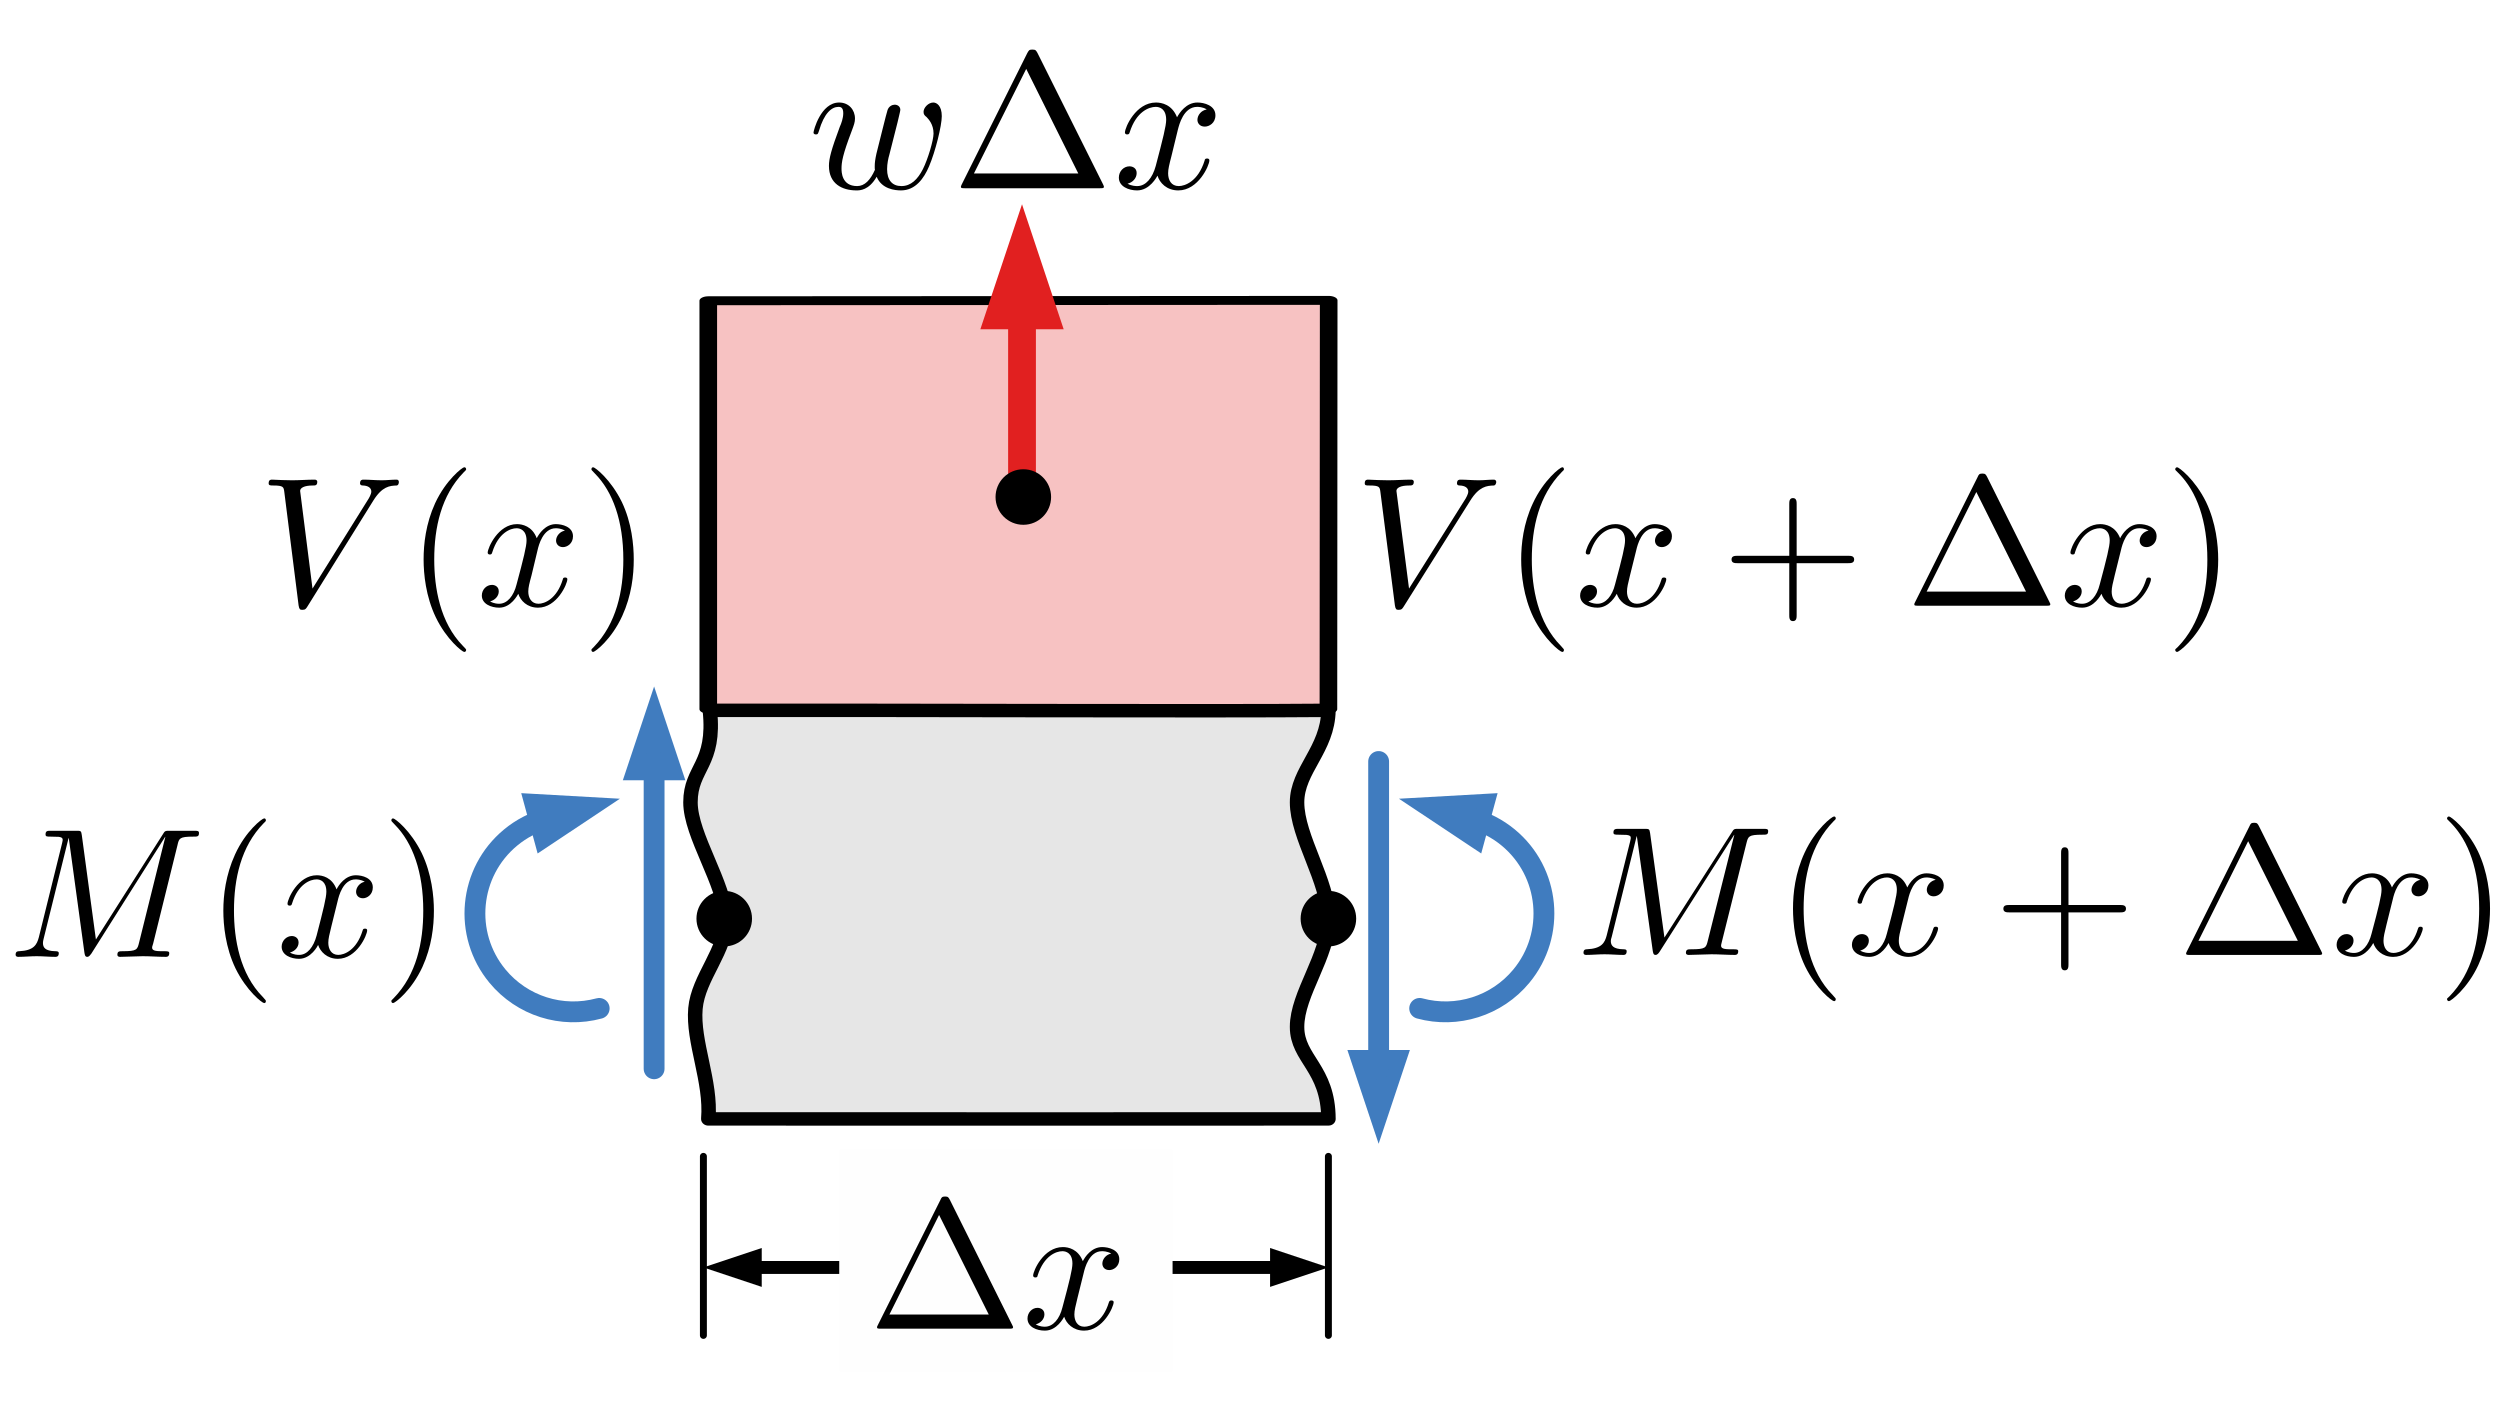
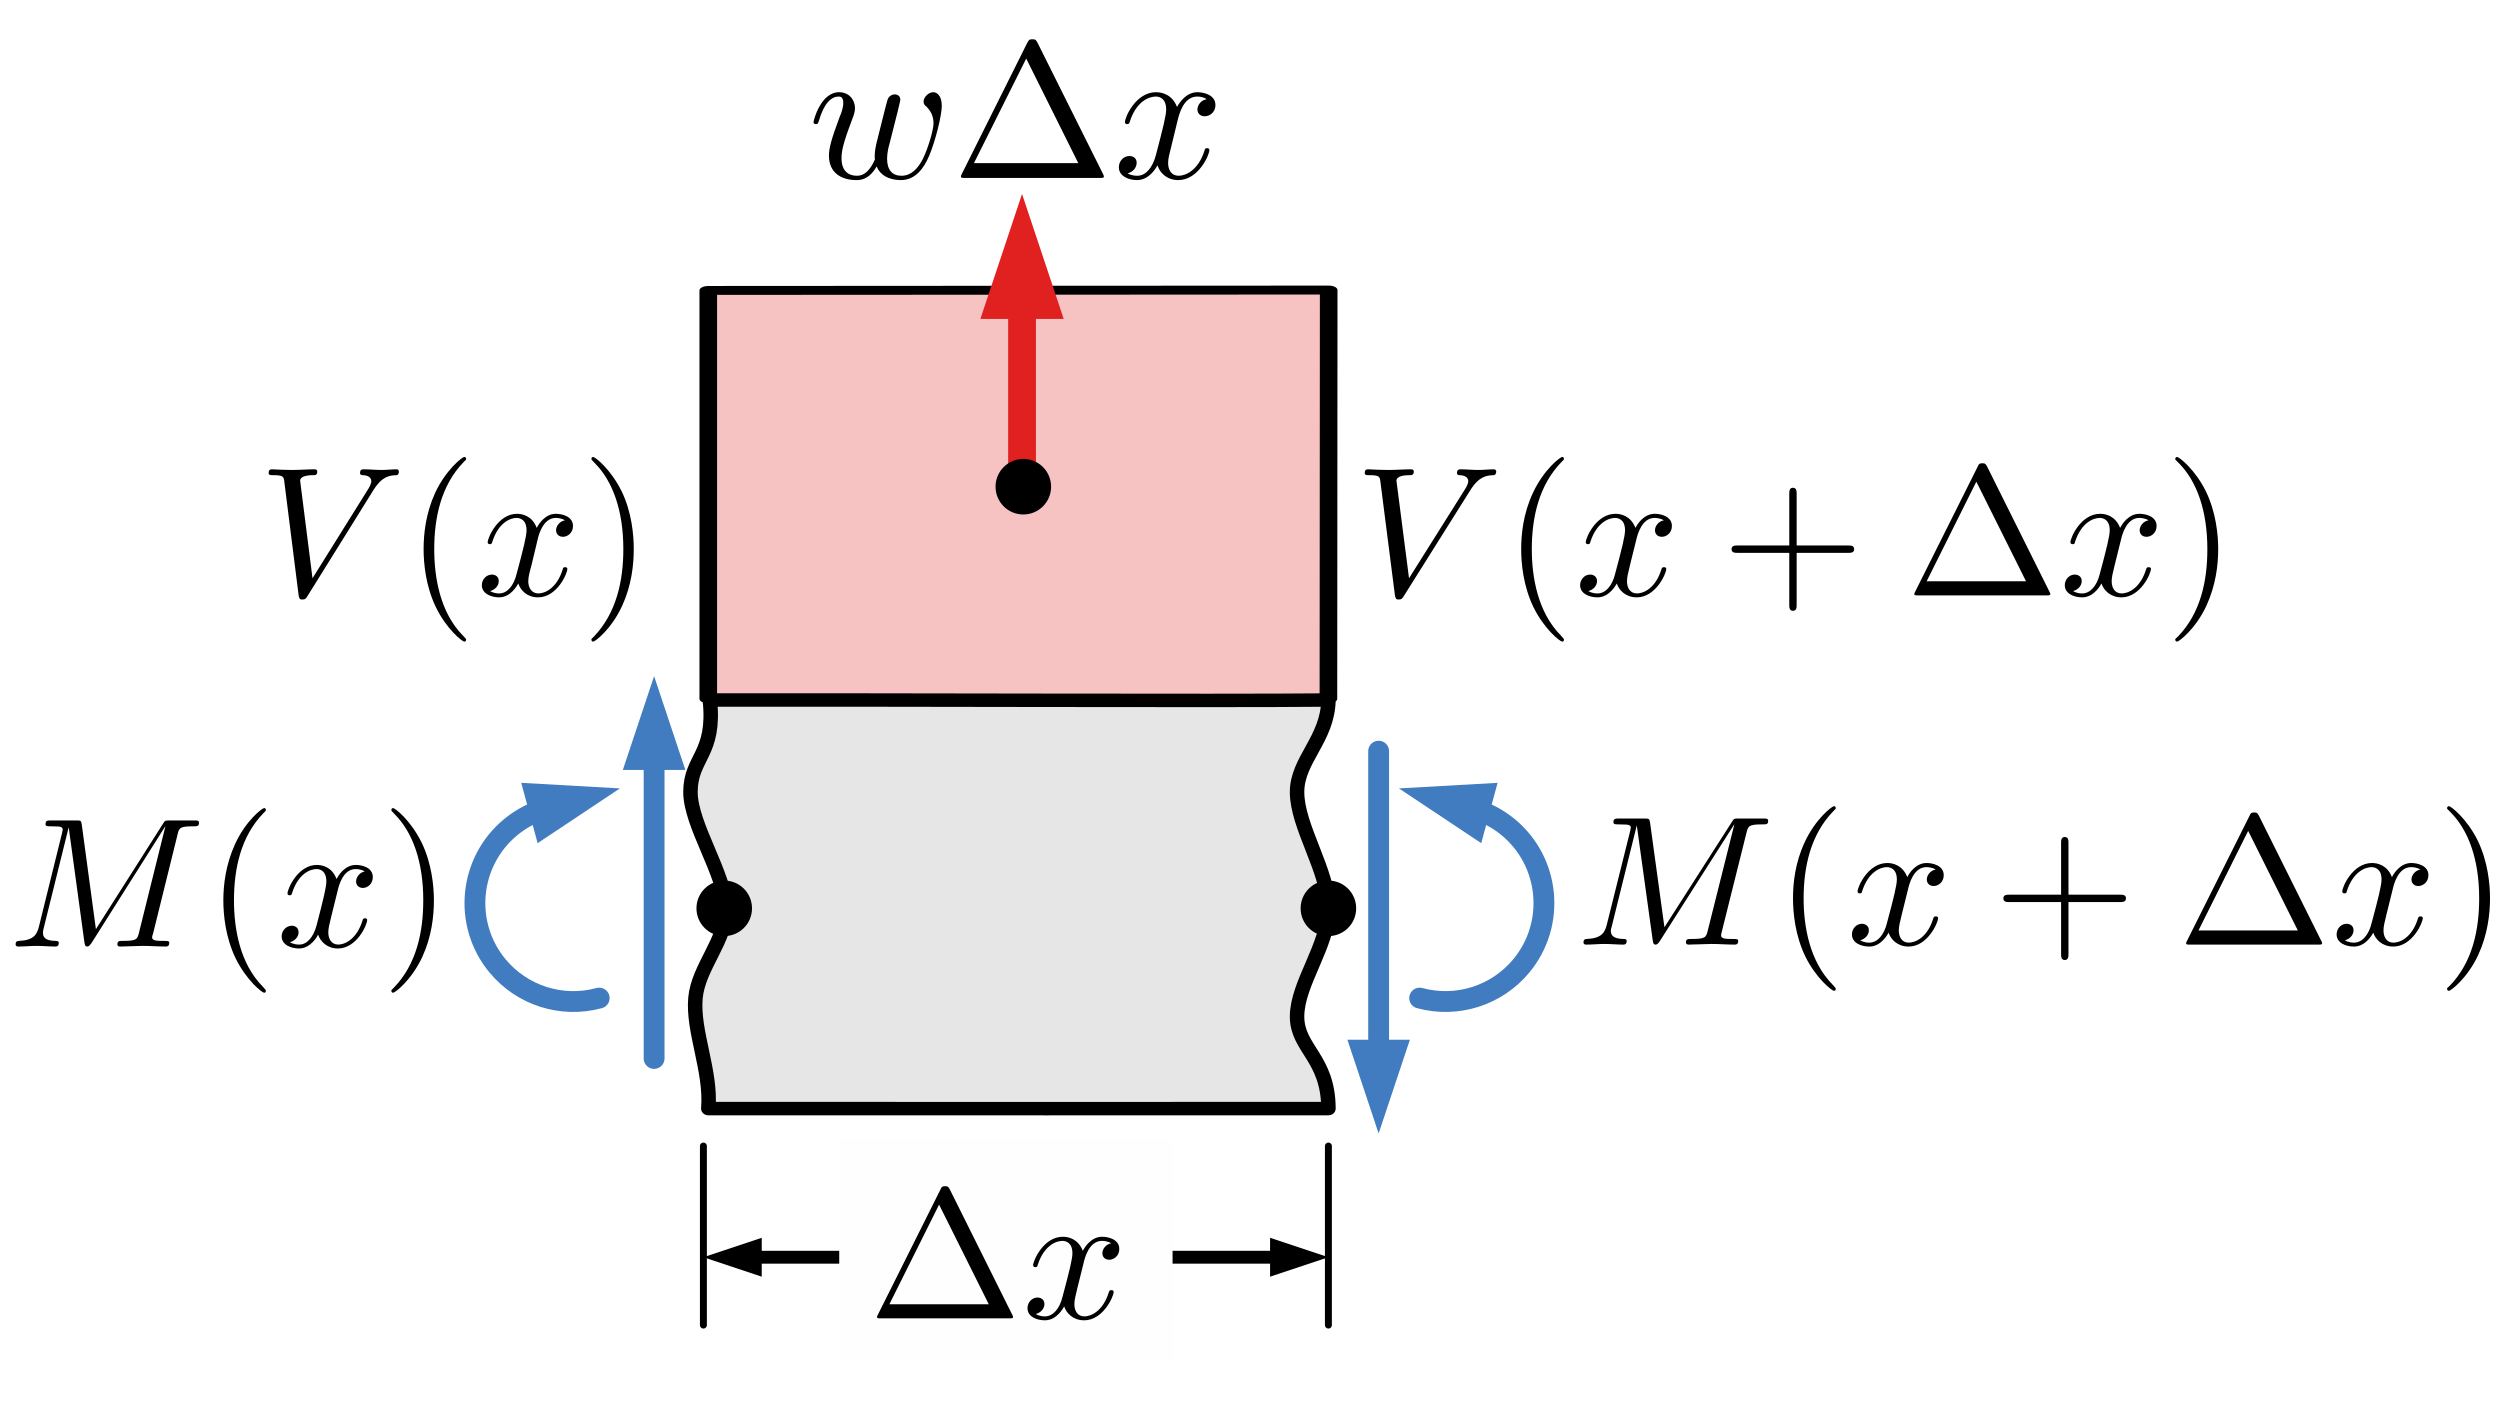
<svg xmlns="http://www.w3.org/2000/svg" width="100%" height="100%" viewBox="0 0 180 101" version="1.1" xml:space="preserve" style="fill-rule:evenodd;clip-rule:evenodd;stroke-linecap:round;stroke-linejoin:round;stroke-miterlimit:1.5;">
-   <g transform="matrix(1,0,0,1,0,-692)">
-     <g id="arbitrary-load-ex2" transform="matrix(1,0,0,0.833333,-660,688.667)">
+   <g transform="matrix(1,0,0,1,0,-130)">
+     <g id="arbitrary-load-ex2" transform="matrix(1,0,0,0.833333,-660,125.924)">
      <rect x="660" y="5" width="180" height="120" style="fill:none;" />
      <g transform="matrix(1.70096,0,0,1,-543.581,-6.23748)">
        <g transform="matrix(1.02157,0,0,1.05549,628.173,-560.232)">
          <path d="M107.087,598.527L107.087,565.097L132.794,565.066L132.783,598.527L107.087,598.527Z" style="fill:rgb(247,194,194);stroke:black;stroke-width:0.73px;" />
        </g>
        <g transform="matrix(0.839567,0,0,1.5901,457.541,-1643.79)">
          <path d="M333.541,1101C333.701,1098.96 332.746,1096.81 332.893,1095C333.032,1093.3 334.466,1091.83 334.427,1090.12C334.386,1088.25 332.642,1085.6 332.642,1083.8C332.642,1081.9 333.914,1081.77 333.619,1078.8C342.083,1078.78 359.271,1078.86 364.807,1078.8C364.775,1080.93 363.225,1082.05 363.225,1083.8C363.225,1085.69 364.807,1088.09 364.807,1090.12C364.807,1092.15 363.225,1094.19 363.225,1096C363.225,1097.75 364.8,1098.24 364.807,1101C355.211,1101.01 346.945,1101 333.541,1101Z" style="fill:rgb(230,230,230);stroke:black;stroke-width:0.73px;" />
        </g>
      </g>
      <g transform="matrix(2,0,0,2.4,673.645,-310.229)">
        <circle cx="41" cy="164" r="1" />
      </g>
      <g transform="matrix(2,0,0,2.4,630.145,-310.229)">
        <circle cx="41" cy="164" r="1" />
      </g>
      <g transform="matrix(-1.99996,-0.012099,0.0175393,-2.45264,950.46,459.548)">
-         <g transform="matrix(-0.499989,0.00246647,-0.00429063,-0.489248,146.856,185.013)">
-           <path d="M76.586,23.706L73.586,14.706L70.586,23.706L76.586,23.706Z" style="fill:rgb(225,32,32);" />
-           <path d="M73.586,21.906L73.586,36.179" style="fill:none;stroke:rgb(225,32,32);stroke-width:2px;stroke-linecap:butt;" />
+         <g transform="matrix(-0.499989,0.00246647,-0.00429063,-0.489248,146.852,184.65)">
+           <path d="M76.586,22.963L73.586,13.963L70.586,22.963L76.586,22.963Z" style="fill:rgb(225,32,32);" />
+           <path d="M73.586,21.163L73.586,35.436" style="fill:none;stroke:rgb(225,32,32);stroke-width:2px;stroke-linecap:butt;" />
        </g>
      </g>
      <g transform="matrix(1,0,0,1,-20.6644,1.3131)">
        <g id="glyph-0-1" transform="matrix(1,0,0,1.2,738.832,18.9507)">
          <g>
            <path d="M6.453,-4.734C6.516,-5.031 6.656,-5.547 6.656,-5.641C6.656,-5.891 6.453,-6.016 6.25,-6.016C6.078,-6.016 5.828,-5.906 5.734,-5.625C5.688,-5.531 5.031,-2.859 4.938,-2.5C4.844,-2.078 4.813,-1.828 4.813,-1.578C4.813,-1.422 4.813,-1.391 4.828,-1.328C4.5,-0.594 4.094,-0.156 3.547,-0.156C2.422,-0.156 2.422,-1.188 2.422,-1.422C2.422,-1.875 2.5,-2.406 3.156,-4.125C3.313,-4.547 3.391,-4.75 3.391,-5.016C3.391,-5.656 2.938,-6.172 2.25,-6.172C0.922,-6.172 0.406,-4.141 0.406,-4.016C0.406,-3.875 0.547,-3.875 0.578,-3.875C0.719,-3.875 0.719,-3.906 0.797,-4.125C1.172,-5.422 1.719,-5.859 2.203,-5.859C2.328,-5.859 2.547,-5.844 2.547,-5.406C2.547,-5.047 2.406,-4.656 2.297,-4.422C1.688,-2.781 1.516,-2.141 1.516,-1.609C1.516,-0.328 2.453,0.156 3.5,0.156C3.734,0.156 4.391,0.156 4.953,-0.828C5.313,0.063 6.281,0.156 6.703,0.156C7.75,0.156 8.359,-0.719 8.719,-1.563C9.188,-2.656 9.641,-4.516 9.641,-5.188C9.641,-5.953 9.266,-6.172 9.031,-6.172C8.672,-6.172 8.328,-5.797 8.328,-5.5C8.328,-5.313 8.406,-5.234 8.547,-5.125C8.688,-4.969 9.047,-4.609 9.047,-3.938C9.047,-3.453 8.641,-2.094 8.281,-1.375C7.906,-0.641 7.422,-0.156 6.734,-0.156C6.078,-0.156 5.703,-0.578 5.703,-1.375C5.703,-1.766 5.797,-2.188 5.859,-2.391L6.453,-4.734Z" style="fill-rule:nonzero;" />
          </g>
        </g>
        <g id="glyph-1-1" transform="matrix(1,0,0,1.2,749.193,18.9507)">
          <g>
            <path d="M6.172,-9.734C6.063,-9.922 6.047,-9.984 5.797,-9.984C5.563,-9.984 5.547,-9.922 5.438,-9.734L0.719,-0.281C0.656,-0.156 0.656,-0.125 0.656,-0.109C0.656,0 0.734,0 0.969,0L10.641,0C10.875,0 10.953,0 10.953,-0.109C10.953,-0.125 10.953,-0.156 10.891,-0.281L6.172,-9.734ZM5.359,-8.594L9.109,-1.063L1.594,-1.063L5.359,-8.594Z" style="fill-rule:nonzero;" />
          </g>
        </g>
        <g id="glyph-0-2" transform="matrix(1,0,0,1.2,760.816,18.9507)">
          <g>
            <path d="M4.656,-4.219C4.75,-4.578 5.063,-5.859 6.047,-5.859C6.109,-5.859 6.453,-5.859 6.734,-5.672C6.344,-5.609 6.063,-5.266 6.063,-4.922C6.063,-4.703 6.219,-4.438 6.594,-4.438C6.906,-4.438 7.359,-4.688 7.359,-5.25C7.359,-5.969 6.531,-6.172 6.063,-6.172C5.25,-6.172 4.766,-5.422 4.594,-5.109C4.234,-6.031 3.484,-6.172 3.078,-6.172C1.625,-6.172 0.844,-4.375 0.844,-4.016C0.844,-3.875 0.984,-3.875 1,-3.875C1.109,-3.875 1.156,-3.906 1.188,-4.031C1.656,-5.516 2.578,-5.859 3.063,-5.859C3.328,-5.859 3.813,-5.734 3.813,-4.922C3.813,-4.5 3.578,-3.563 3.063,-1.609C2.828,-0.734 2.344,-0.156 1.734,-0.156C1.641,-0.156 1.328,-0.156 1.031,-0.328C1.375,-0.406 1.688,-0.703 1.688,-1.094C1.688,-1.469 1.375,-1.578 1.172,-1.578C0.75,-1.578 0.406,-1.219 0.406,-0.766C0.406,-0.125 1.109,0.156 1.719,0.156C2.641,0.156 3.141,-0.828 3.188,-0.906C3.344,-0.391 3.844,0.156 4.688,0.156C6.125,0.156 6.922,-1.641 6.922,-2C6.922,-2.141 6.797,-2.141 6.75,-2.141C6.625,-2.141 6.594,-2.078 6.578,-1.984C6.109,-0.484 5.156,-0.156 4.719,-0.156C4.172,-0.156 3.953,-0.594 3.953,-1.078C3.953,-1.375 4.031,-1.688 4.188,-2.297L4.656,-4.219Z" style="fill-rule:nonzero;" />
          </g>
        </g>
      </g>
      <g transform="matrix(-0.361382,0.524428,0.437023,0.433658,768.004,-40.7815)">
-         <g transform="matrix(-1.12375,1.35896,1.35896,1.12375,172.083,-104.838)">
-           <path d="M107.828,57.107L100.724,57.508L106.648,61.45L107.828,57.107Z" style="fill:rgb(64,124,191);" />
-           <path d="M105.935,58.925C106.909,59.189 107.815,59.659 108.593,60.302C111.608,62.795 112.032,67.267 109.538,70.282C107.765,72.427 104.901,73.335 102.216,72.605C104.901,73.335 107.765,72.427 109.538,70.282C112.032,67.267 111.608,62.795 108.593,60.302C107.815,59.659 106.909,59.189 105.935,58.925Z" style="fill:none;stroke:rgb(64,124,191);stroke-width:1.5px;stroke-linecap:butt;" />
+         <g transform="matrix(-1.12375,1.35896,1.35896,1.12375,173.093,-104.003)">
+           <path d="M107.828,56.364L100.724,56.765L106.648,60.707L107.828,56.364Z" style="fill:rgb(64,124,191);" />
+           <path d="M105.935,58.181C106.909,58.446 107.815,58.916 108.593,59.559C111.608,62.052 112.032,66.524 109.538,69.539C107.765,71.683 104.901,72.592 102.216,71.862C104.901,72.592 107.765,71.683 109.538,69.539C112.032,66.524 111.608,62.052 108.593,59.559C107.815,58.916 106.909,58.446 105.935,58.181Z" style="fill:none;stroke:rgb(64,124,191);stroke-width:1.5px;stroke-linecap:butt;" />
        </g>
      </g>
      <g id="path17940" transform="matrix(-1.02231e-16,2.00348,1.66957,1.22678e-16,713.866,-118.978)">
-         <g transform="matrix(-3.66756e-17,0.598958,0.598958,3.66756e-17,61.3822,-32.2636)">
-           <path d="M97.012,75.602L99.262,82.352L101.512,75.602L97.012,75.602Z" style="fill:rgb(64,124,191);fill-rule:nonzero;" />
-           <path d="M99.262,76.952L99.262,54.827" style="fill:none;fill-rule:nonzero;stroke:rgb(64,124,191);stroke-width:1.5px;" />
+         <g transform="matrix(-3.66756e-17,0.598958,0.598958,3.66756e-17,61.8273,-32.2636)">
+           <path d="M97.012,74.859L99.262,81.609L101.512,74.859L97.012,74.859Z" style="fill:rgb(64,124,191);fill-rule:nonzero;" />
+           <path d="M99.262,76.209L99.262,54.083" style="fill:none;fill-rule:nonzero;stroke:rgb(64,124,191);stroke-width:1.5px;" />
        </g>
      </g>
      <g transform="matrix(0.361382,0.524428,-0.437023,0.433658,697.353,-40.7815)">
-         <g transform="matrix(1.12375,-1.35896,1.35896,1.12375,8.73776,92.6975)">
-           <path d="M38.71,61.45L44.633,57.508L37.529,57.107L38.71,61.45Z" style="fill:rgb(64,124,191);" />
-           <path d="M39.422,58.925C38.448,59.189 37.542,59.659 36.765,60.302C33.75,62.795 33.326,67.267 35.819,70.282C37.592,72.427 40.456,73.335 43.142,72.605C40.456,73.335 37.592,72.427 35.819,70.282C33.326,67.267 33.75,62.795 36.765,60.302C37.542,59.659 38.448,59.189 39.422,58.925Z" style="fill:none;stroke:rgb(64,124,191);stroke-width:1.5px;stroke-linecap:butt;" />
+         <g transform="matrix(1.12375,-1.35896,1.35896,1.12375,9.74758,93.5325)">
+           <path d="M38.71,60.707L44.633,56.765L37.529,56.364L38.71,60.707Z" style="fill:rgb(64,124,191);" />
+           <path d="M39.422,58.181C38.448,58.446 37.542,58.916 36.765,59.559C33.75,62.052 33.326,66.524 35.819,69.539C37.592,71.683 40.456,72.592 43.142,71.862C40.456,72.592 37.592,71.683 35.819,69.539C33.326,66.524 33.75,62.052 36.765,59.559C37.542,58.916 38.448,58.446 39.422,58.181Z" style="fill:none;stroke:rgb(64,124,191);stroke-width:1.5px;stroke-linecap:butt;" />
        </g>
      </g>
      <g id="path179401" transform="matrix(1.02231e-16,-2.00348,-1.66957,-1.22678e-16,752.491,285.112)">
-         <g transform="matrix(3.66756e-17,-0.598958,-0.598958,-3.66756e-17,140.312,55.3984)">
-           <path d="M49.346,56.177L47.096,49.427L44.846,56.177L49.346,56.177Z" style="fill:rgb(64,124,191);fill-rule:nonzero;" />
-           <path d="M47.096,54.827L47.096,76.952" style="fill:none;fill-rule:nonzero;stroke:rgb(64,124,191);stroke-width:1.5px;" />
+         <g transform="matrix(3.66756e-17,-0.598958,-0.598958,-3.66756e-17,139.867,55.3984)">
+           <path d="M49.346,55.433L47.096,48.683L44.846,55.433L49.346,55.433Z" style="fill:rgb(64,124,191);fill-rule:nonzero;" />
+           <path d="M47.096,54.083L47.096,76.209" style="fill:none;fill-rule:nonzero;stroke:rgb(64,124,191);stroke-width:1.5px;" />
        </g>
      </g>
      <g transform="matrix(1,0,0,1.2,446.218,-1217.29)">
        <path d="M264.427,1101L264.427,1113.89" style="fill:none;stroke:black;stroke-width:0.5px;" />
      </g>
      <g transform="matrix(1,0,0,1.2,446.218,-1217.29)">
        <path d="M309.427,1101L309.427,1113.89" style="fill:none;stroke:black;stroke-width:0.5px;" />
      </g>
      <g transform="matrix(1,0,0,1.2,446.218,-1214.89)">
-         <g transform="matrix(1,-0,-0,1,213.782,1015.74)">
-           <path d="M54.845,89.858L50.645,91.258L54.845,92.658L54.845,89.858Z" />
-           <path d="M91.445,89.858L95.645,91.258L91.445,92.658L91.445,89.858Z" />
-           <path d="M54.005,91.258L92.285,91.258" style="fill:none;stroke:black;stroke-width:0.93px;" />
+         <g transform="matrix(1,-0,-0,1,213.782,1016.49)">
+           <path d="M54.845,89.115L50.645,90.515L54.845,91.915L54.845,89.115Z" />
+           <path d="M91.445,89.115L95.645,90.515L91.445,91.915L91.445,89.115Z" />
+           <path d="M54.005,90.515L92.285,90.515" style="fill:none;stroke:black;stroke-width:0.93px;" />
        </g>
      </g>
      <g id="surface1" transform="matrix(1,0,0,1.2,676.187,40.8457)">
        <g>
          <g id="glyph0-1" transform="matrix(1,0,0,1,2.4222,12.9066)">
            <g>
              <path d="M8.266,-7.563C8.906,-8.594 9.453,-8.641 9.953,-8.656C10.109,-8.672 10.109,-8.906 10.109,-8.906C10.109,-9.016 10.047,-9.078 9.953,-9.078C9.609,-9.078 9.219,-9.031 8.875,-9.031C8.438,-9.031 7.984,-9.078 7.563,-9.078C7.484,-9.078 7.313,-9.078 7.313,-8.813C7.313,-8.672 7.438,-8.656 7.531,-8.656C7.875,-8.641 8.125,-8.5 8.125,-8.219C8.125,-8.016 7.938,-7.734 7.938,-7.719L3.891,-1.234L3,-8.266C3,-8.484 3.297,-8.656 3.906,-8.656C4.094,-8.656 4.234,-8.656 4.234,-8.922C4.234,-9.047 4.125,-9.078 4.047,-9.078C3.531,-9.078 2.953,-9.031 2.422,-9.031C2.188,-9.031 1.938,-9.047 1.703,-9.047C1.453,-9.047 1.203,-9.078 0.984,-9.078C0.891,-9.078 0.734,-9.078 0.734,-8.813C0.734,-8.656 0.859,-8.656 1.063,-8.656C1.797,-8.656 1.813,-8.547 1.859,-8.203L2.891,-0.016C2.938,0.25 2.984,0.297 3.156,0.297C3.375,0.297 3.422,0.219 3.531,0.047L8.266,-7.563Z" style="fill-rule:nonzero;" />
            </g>
          </g>
          <g id="glyph1-1" transform="matrix(1,0,0,1,13.0152,12.9066)">
            <g>
              <path d="M4.359,3.188C4.359,3.141 4.359,3.125 4.125,2.891C2.484,1.219 2.063,-1.281 2.063,-3.328C2.063,-5.625 2.563,-7.938 4.188,-9.609C4.359,-9.766 4.359,-9.781 4.359,-9.828C4.359,-9.922 4.297,-9.969 4.219,-9.969C4.094,-9.969 2.906,-9.063 2.125,-7.375C1.453,-5.906 1.297,-4.438 1.297,-3.328C1.297,-2.281 1.453,-0.672 2.172,0.828C2.953,2.453 4.094,3.328 4.219,3.328C4.297,3.328 4.359,3.281 4.359,3.188Z" style="fill-rule:nonzero;" />
            </g>
          </g>
          <g id="glyph0-2" transform="matrix(1,0,0,1,18.1302,12.9066)">
            <g>
              <path d="M4.391,-4.016C4.469,-4.359 4.781,-5.578 5.703,-5.578C5.766,-5.578 6.078,-5.578 6.359,-5.406C5.984,-5.344 5.719,-5 5.719,-4.688C5.719,-4.469 5.875,-4.219 6.219,-4.219C6.516,-4.219 6.938,-4.469 6.938,-5C6.938,-5.688 6.156,-5.875 5.703,-5.875C4.953,-5.875 4.484,-5.172 4.328,-4.859C4,-5.734 3.281,-5.875 2.906,-5.875C1.547,-5.875 0.797,-4.156 0.797,-3.828C0.797,-3.688 0.922,-3.688 0.953,-3.688C1.047,-3.688 1.094,-3.719 1.125,-3.844C1.563,-5.25 2.438,-5.578 2.875,-5.578C3.125,-5.578 3.594,-5.453 3.594,-4.688C3.594,-4.281 3.375,-3.391 2.875,-1.531C2.672,-0.703 2.203,-0.141 1.625,-0.141C1.547,-0.141 1.25,-0.141 0.969,-0.313C1.297,-0.391 1.594,-0.672 1.594,-1.031C1.594,-1.391 1.297,-1.5 1.109,-1.5C0.703,-1.5 0.375,-1.156 0.375,-0.734C0.375,-0.125 1.047,0.141 1.625,0.141C2.484,0.141 2.953,-0.781 3,-0.859C3.156,-0.375 3.625,0.141 4.422,0.141C5.781,0.141 6.531,-1.563 6.531,-1.906C6.531,-2.031 6.406,-2.031 6.375,-2.031C6.25,-2.031 6.219,-1.984 6.203,-1.891C5.766,-0.469 4.875,-0.141 4.453,-0.141C3.938,-0.141 3.719,-0.578 3.719,-1.016C3.719,-1.313 3.797,-1.609 3.953,-2.188L4.391,-4.016Z" style="fill-rule:nonzero;" />
            </g>
          </g>
          <g id="glyph1-2" transform="matrix(1,0,0,1,25.6463,12.9066)">
            <g>
              <path d="M3.797,-3.328C3.797,-4.359 3.656,-5.969 2.938,-7.469C2.141,-9.094 1.016,-9.969 0.875,-9.969C0.797,-9.969 0.75,-9.906 0.75,-9.828C0.75,-9.781 0.75,-9.766 1,-9.516C2.297,-8.203 3.047,-6.094 3.047,-3.328C3.047,-1.047 2.547,1.281 0.922,2.969C0.75,3.125 0.75,3.141 0.75,3.188C0.75,3.266 0.797,3.328 0.875,3.328C1.016,3.328 2.203,2.422 2.969,0.734C3.641,-0.734 3.797,-2.203 3.797,-3.328Z" style="fill-rule:nonzero;" />
            </g>
          </g>
        </g>
      </g>
      <g id="surface11" transform="matrix(1,0,0,1.2,720.425,103.309)">
        <g>
          <rect x="0" y="0" width="24" height="16" style="fill:rgb(254,254,254);" />
          <g id="glyph0-11" transform="matrix(1,0,0,1,2.09462,12.9066)">
            <g>
              <path d="M5.875,-9.266C5.781,-9.438 5.75,-9.516 5.531,-9.516C5.297,-9.516 5.266,-9.438 5.188,-9.266L0.688,-0.266C0.625,-0.141 0.625,-0.125 0.625,-0.109C0.625,0 0.703,0 0.922,0L10.141,0C10.344,0 10.422,0 10.422,-0.109C10.422,-0.125 10.422,-0.141 10.359,-0.266L5.875,-9.266ZM5.094,-8.188L8.672,-1.016L1.516,-1.016L5.094,-8.188Z" style="fill-rule:nonzero;" />
            </g>
          </g>
          <g id="glyph1-11" transform="matrix(1,0,0,1,13.164,12.9066)">
            <g>
              <path d="M4.438,-4.016C4.516,-4.359 4.828,-5.578 5.75,-5.578C5.813,-5.578 6.141,-5.578 6.422,-5.406C6.047,-5.344 5.781,-5 5.781,-4.688C5.781,-4.469 5.922,-4.219 6.281,-4.219C6.578,-4.219 7,-4.469 7,-5C7,-5.688 6.219,-5.875 5.766,-5.875C5,-5.875 4.531,-5.172 4.375,-4.859C4.031,-5.734 3.328,-5.875 2.938,-5.875C1.547,-5.875 0.797,-4.156 0.797,-3.828C0.797,-3.688 0.938,-3.688 0.953,-3.688C1.063,-3.688 1.109,-3.719 1.125,-3.844C1.578,-5.25 2.453,-5.578 2.906,-5.578C3.156,-5.578 3.625,-5.453 3.625,-4.688C3.625,-4.281 3.406,-3.391 2.906,-1.531C2.703,-0.703 2.234,-0.141 1.641,-0.141C1.563,-0.141 1.266,-0.141 0.984,-0.313C1.313,-0.391 1.609,-0.672 1.609,-1.031C1.609,-1.391 1.313,-1.5 1.109,-1.5C0.719,-1.5 0.391,-1.156 0.391,-0.734C0.391,-0.125 1.047,0.141 1.641,0.141C2.516,0.141 2.984,-0.781 3.031,-0.859C3.188,-0.375 3.672,0.141 4.469,0.141C5.828,0.141 6.594,-1.563 6.594,-1.906C6.594,-2.031 6.469,-2.031 6.422,-2.031C6.313,-2.031 6.281,-1.984 6.25,-1.891C5.813,-0.469 4.922,-0.141 4.484,-0.141C3.969,-0.141 3.766,-0.578 3.766,-1.016C3.766,-1.313 3.844,-1.609 3.984,-2.188L4.438,-4.016Z" style="fill-rule:nonzero;" />
            </g>
          </g>
        </g>
      </g>
      <g id="surface12" transform="matrix(1,0,0,1.2,755.18,40.8457)">
        <g>
          <g id="glyph0-12" transform="matrix(1,0,0,1,2.3319,12.9066)">
            <g>
              <path d="M8.344,-7.563C8.984,-8.594 9.547,-8.641 10.047,-8.656C10.203,-8.672 10.219,-8.906 10.219,-8.906C10.219,-9.016 10.141,-9.078 10.047,-9.078C9.703,-9.078 9.313,-9.031 8.953,-9.031C8.516,-9.031 8.063,-9.078 7.641,-9.078C7.563,-9.078 7.391,-9.078 7.391,-8.813C7.391,-8.672 7.5,-8.656 7.594,-8.656C7.953,-8.641 8.203,-8.5 8.203,-8.219C8.203,-8.016 8.016,-7.734 8.016,-7.719L3.938,-1.234L3.031,-8.266C3.031,-8.484 3.328,-8.656 3.938,-8.656C4.125,-8.656 4.281,-8.656 4.281,-8.922C4.281,-9.047 4.172,-9.078 4.094,-9.078C3.563,-9.078 2.984,-9.031 2.438,-9.031C2.203,-9.031 1.953,-9.047 1.719,-9.047C1.469,-9.047 1.219,-9.078 1,-9.078C0.906,-9.078 0.75,-9.078 0.75,-8.813C0.75,-8.656 0.859,-8.656 1.078,-8.656C1.813,-8.656 1.828,-8.547 1.875,-8.203L2.922,-0.016C2.969,0.25 3.016,0.297 3.188,0.297C3.406,0.297 3.453,0.219 3.563,0.047L8.344,-7.563Z" style="fill-rule:nonzero;" />
            </g>
          </g>
          <g id="glyph1-12" transform="matrix(1,0,0,1,13.0319,12.9066)">
            <g>
              <path d="M4.391,3.188C4.391,3.141 4.391,3.125 4.172,2.891C2.516,1.219 2.078,-1.281 2.078,-3.328C2.078,-5.625 2.594,-7.938 4.219,-9.609C4.391,-9.766 4.391,-9.781 4.391,-9.828C4.391,-9.922 4.344,-9.969 4.266,-9.969C4.125,-9.969 2.938,-9.063 2.156,-7.375C1.469,-5.906 1.313,-4.438 1.313,-3.328C1.313,-2.281 1.469,-0.672 2.188,0.828C2.984,2.453 4.125,3.328 4.266,3.328C4.344,3.328 4.391,3.281 4.391,3.188Z" style="fill-rule:nonzero;" />
            </g>
          </g>
          <g id="glyph0-21" transform="matrix(1,0,0,1,18.1972,12.9066)">
            <g>
              <path d="M4.438,-4.016C4.516,-4.359 4.828,-5.578 5.75,-5.578C5.813,-5.578 6.141,-5.578 6.422,-5.406C6.047,-5.344 5.781,-5 5.781,-4.688C5.781,-4.469 5.922,-4.219 6.281,-4.219C6.578,-4.219 7,-4.469 7,-5C7,-5.688 6.219,-5.875 5.766,-5.875C5,-5.875 4.531,-5.172 4.375,-4.859C4.031,-5.734 3.328,-5.875 2.938,-5.875C1.547,-5.875 0.797,-4.156 0.797,-3.828C0.797,-3.688 0.938,-3.688 0.953,-3.688C1.063,-3.688 1.109,-3.719 1.125,-3.844C1.578,-5.25 2.453,-5.578 2.906,-5.578C3.156,-5.578 3.625,-5.453 3.625,-4.688C3.625,-4.281 3.406,-3.391 2.906,-1.531C2.703,-0.703 2.234,-0.141 1.641,-0.141C1.563,-0.141 1.266,-0.141 0.984,-0.313C1.313,-0.391 1.609,-0.672 1.609,-1.031C1.609,-1.391 1.313,-1.5 1.109,-1.5C0.719,-1.5 0.391,-1.156 0.391,-0.734C0.391,-0.125 1.047,0.141 1.641,0.141C2.516,0.141 2.984,-0.781 3.031,-0.859C3.188,-0.375 3.672,0.141 4.469,0.141C5.828,0.141 6.594,-1.563 6.594,-1.906C6.594,-2.031 6.469,-2.031 6.422,-2.031C6.313,-2.031 6.281,-1.984 6.25,-1.891C5.813,-0.469 4.922,-0.141 4.484,-0.141C3.969,-0.141 3.766,-0.578 3.766,-1.016C3.766,-1.313 3.844,-1.609 3.984,-2.188L4.438,-4.016Z" style="fill-rule:nonzero;" />
            </g>
          </g>
          <g id="glyph1-21" transform="matrix(1,0,0,1,28.7412,12.9066)">
            <g>
              <path d="M5.438,-3.063L9.141,-3.063C9.328,-3.063 9.578,-3.063 9.578,-3.328C9.578,-3.594 9.328,-3.594 9.141,-3.594L5.438,-3.594L5.438,-7.313C5.438,-7.484 5.438,-7.75 5.172,-7.75C4.906,-7.75 4.906,-7.484 4.906,-7.313L4.906,-3.594L1.188,-3.594C1,-3.594 0.75,-3.594 0.75,-3.328C0.75,-3.063 1,-3.063 1.188,-3.063L4.906,-3.063L4.906,0.672C4.906,0.844 4.906,1.109 5.172,1.109C5.438,1.109 5.438,0.844 5.438,0.672L5.438,-3.063Z" style="fill-rule:nonzero;" />
            </g>
          </g>
          <g id="glyph1-3" transform="matrix(1,0,0,1,42.022,12.9066)">
            <g>
              <path d="M5.875,-9.266C5.781,-9.438 5.75,-9.516 5.531,-9.516C5.297,-9.516 5.266,-9.438 5.188,-9.266L0.688,-0.266C0.625,-0.141 0.625,-0.125 0.625,-0.109C0.625,0 0.703,0 0.922,0L10.141,0C10.344,0 10.422,0 10.422,-0.109C10.422,-0.125 10.422,-0.141 10.359,-0.266L5.875,-9.266ZM5.094,-8.188L8.672,-1.016L1.516,-1.016L5.094,-8.188Z" style="fill-rule:nonzero;" />
            </g>
          </g>
          <g id="glyph0-22" transform="matrix(1,0,0,1,53.0946,12.9066)">
            <g>
              <path d="M4.438,-4.016C4.516,-4.359 4.828,-5.578 5.75,-5.578C5.813,-5.578 6.141,-5.578 6.422,-5.406C6.047,-5.344 5.781,-5 5.781,-4.688C5.781,-4.469 5.922,-4.219 6.281,-4.219C6.578,-4.219 7,-4.469 7,-5C7,-5.688 6.219,-5.875 5.766,-5.875C5,-5.875 4.531,-5.172 4.375,-4.859C4.031,-5.734 3.328,-5.875 2.938,-5.875C1.547,-5.875 0.797,-4.156 0.797,-3.828C0.797,-3.688 0.938,-3.688 0.953,-3.688C1.063,-3.688 1.109,-3.719 1.125,-3.844C1.578,-5.25 2.453,-5.578 2.906,-5.578C3.156,-5.578 3.625,-5.453 3.625,-4.688C3.625,-4.281 3.406,-3.391 2.906,-1.531C2.703,-0.703 2.234,-0.141 1.641,-0.141C1.563,-0.141 1.266,-0.141 0.984,-0.313C1.313,-0.391 1.609,-0.672 1.609,-1.031C1.609,-1.391 1.313,-1.5 1.109,-1.5C0.719,-1.5 0.391,-1.156 0.391,-0.734C0.391,-0.125 1.047,0.141 1.641,0.141C2.516,0.141 2.984,-0.781 3.031,-0.859C3.188,-0.375 3.672,0.141 4.469,0.141C5.828,0.141 6.594,-1.563 6.594,-1.906C6.594,-2.031 6.469,-2.031 6.422,-2.031C6.313,-2.031 6.281,-1.984 6.25,-1.891C5.813,-0.469 4.922,-0.141 4.484,-0.141C3.969,-0.141 3.766,-0.578 3.766,-1.016C3.766,-1.313 3.844,-1.609 3.984,-2.188L4.438,-4.016Z" style="fill-rule:nonzero;" />
            </g>
          </g>
          <g id="glyph1-4" transform="matrix(1,0,0,1,60.6865,12.9066)">
            <g>
              <path d="M3.844,-3.328C3.844,-4.359 3.688,-5.969 2.969,-7.469C2.172,-9.094 1.016,-9.969 0.891,-9.969C0.813,-9.969 0.75,-9.906 0.75,-9.828C0.75,-9.781 0.75,-9.766 1.016,-9.516C2.313,-8.203 3.063,-6.094 3.063,-3.328C3.063,-1.047 2.578,1.281 0.938,2.969C0.75,3.125 0.75,3.141 0.75,3.188C0.75,3.266 0.813,3.328 0.891,3.328C1.016,3.328 2.219,2.422 3,0.734C3.672,-0.734 3.844,-2.203 3.844,-3.328Z" style="fill-rule:nonzero;" />
            </g>
          </g>
        </g>
      </g>
      <g id="surface13" transform="matrix(1,0,0,1.2,770.267,71.0173)">
        <g>
          <g id="glyph0-13" transform="matrix(1,0,0,1,3.18126,12.9066)">
            <g>
              <path d="M12.297,-8.047C12.422,-8.531 12.438,-8.656 13.438,-8.656C13.75,-8.656 13.859,-8.656 13.859,-8.922C13.859,-9.078 13.734,-9.078 13.5,-9.078L11.75,-9.078C11.406,-9.078 11.391,-9.078 11.234,-8.813L6.391,-1.25L5.359,-8.766C5.313,-9.078 5.281,-9.078 4.938,-9.078L3.125,-9.078C2.875,-9.078 2.719,-9.078 2.719,-8.813C2.719,-8.656 2.844,-8.656 3.109,-8.656C3.281,-8.656 3.516,-8.641 3.672,-8.641C3.891,-8.609 3.969,-8.563 3.969,-8.422C3.969,-8.375 3.953,-8.328 3.922,-8.172L2.234,-1.406C2.094,-0.875 1.875,-0.453 0.797,-0.406C0.734,-0.406 0.563,-0.406 0.563,-0.156C0.563,-0.047 0.641,0 0.75,0C1.172,0 1.641,-0.047 2.078,-0.047C2.531,-0.047 3,0 3.438,0C3.5,0 3.672,0 3.672,-0.266C3.672,-0.406 3.531,-0.406 3.438,-0.406C2.688,-0.422 2.531,-0.688 2.531,-1C2.531,-1.094 2.547,-1.156 2.594,-1.297L4.391,-8.547L4.406,-8.547L5.547,-0.313C5.578,-0.141 5.594,0 5.75,0C5.891,0 5.984,-0.141 6.047,-0.234L11.406,-8.641L11.422,-8.641L9.516,-1.031C9.391,-0.516 9.359,-0.406 8.313,-0.406C8.094,-0.406 7.938,-0.406 7.938,-0.156C7.938,0 8.109,0 8.141,0C8.516,0 9.422,-0.047 9.781,-0.047C10.328,-0.047 10.906,0 11.453,0C11.531,0 11.703,0 11.703,-0.266C11.703,-0.406 11.578,-0.406 11.328,-0.406C10.844,-0.406 10.469,-0.406 10.469,-0.656C10.469,-0.703 10.469,-0.734 10.531,-0.969L12.297,-8.047Z" style="fill-rule:nonzero;" />
            </g>
          </g>
          <g id="glyph1-13" transform="matrix(1,0,0,1,17.5159,12.9066)">
            <g>
              <path d="M4.391,3.188C4.391,3.141 4.391,3.125 4.172,2.891C2.516,1.219 2.078,-1.281 2.078,-3.328C2.078,-5.625 2.594,-7.938 4.219,-9.609C4.391,-9.766 4.391,-9.781 4.391,-9.828C4.391,-9.922 4.344,-9.969 4.266,-9.969C4.125,-9.969 2.938,-9.063 2.156,-7.375C1.469,-5.906 1.313,-4.438 1.313,-3.328C1.313,-2.281 1.469,-0.672 2.188,0.828C2.984,2.453 4.125,3.328 4.266,3.328C4.344,3.328 4.391,3.281 4.391,3.188Z" style="fill-rule:nonzero;" />
            </g>
          </g>
          <g id="glyph0-23" transform="matrix(1,0,0,1,22.6813,12.9066)">
            <g>
              <path d="M4.438,-4.016C4.516,-4.359 4.828,-5.578 5.75,-5.578C5.813,-5.578 6.141,-5.578 6.422,-5.406C6.047,-5.344 5.781,-5 5.781,-4.688C5.781,-4.469 5.922,-4.219 6.281,-4.219C6.578,-4.219 7,-4.469 7,-5C7,-5.688 6.219,-5.875 5.766,-5.875C5,-5.875 4.531,-5.172 4.375,-4.859C4.031,-5.734 3.328,-5.875 2.938,-5.875C1.547,-5.875 0.797,-4.156 0.797,-3.828C0.797,-3.688 0.938,-3.688 0.953,-3.688C1.063,-3.688 1.109,-3.719 1.125,-3.844C1.578,-5.25 2.453,-5.578 2.906,-5.578C3.156,-5.578 3.625,-5.453 3.625,-4.688C3.625,-4.281 3.406,-3.391 2.906,-1.531C2.703,-0.703 2.234,-0.141 1.641,-0.141C1.563,-0.141 1.266,-0.141 0.984,-0.313C1.313,-0.391 1.609,-0.672 1.609,-1.031C1.609,-1.391 1.313,-1.5 1.109,-1.5C0.719,-1.5 0.391,-1.156 0.391,-0.734C0.391,-0.125 1.047,0.141 1.641,0.141C2.516,0.141 2.984,-0.781 3.031,-0.859C3.188,-0.375 3.672,0.141 4.469,0.141C5.828,0.141 6.594,-1.563 6.594,-1.906C6.594,-2.031 6.469,-2.031 6.422,-2.031C6.313,-2.031 6.281,-1.984 6.25,-1.891C5.813,-0.469 4.922,-0.141 4.484,-0.141C3.969,-0.141 3.766,-0.578 3.766,-1.016C3.766,-1.313 3.844,-1.609 3.984,-2.188L4.438,-4.016Z" style="fill-rule:nonzero;" />
            </g>
          </g>
          <g id="glyph1-22" transform="matrix(1,0,0,1,33.2253,12.9066)">
            <g>
              <path d="M5.438,-3.063L9.141,-3.063C9.328,-3.063 9.578,-3.063 9.578,-3.328C9.578,-3.594 9.328,-3.594 9.141,-3.594L5.438,-3.594L5.438,-7.313C5.438,-7.484 5.438,-7.75 5.172,-7.75C4.906,-7.75 4.906,-7.484 4.906,-7.313L4.906,-3.594L1.188,-3.594C1,-3.594 0.75,-3.594 0.75,-3.328C0.75,-3.063 1,-3.063 1.188,-3.063L4.906,-3.063L4.906,0.672C4.906,0.844 4.906,1.109 5.172,1.109C5.438,1.109 5.438,0.844 5.438,0.672L5.438,-3.063Z" style="fill-rule:nonzero;" />
            </g>
          </g>
          <g id="glyph1-31" transform="matrix(1,0,0,1,46.5061,12.9066)">
            <g>
              <path d="M5.875,-9.266C5.781,-9.438 5.75,-9.516 5.531,-9.516C5.297,-9.516 5.266,-9.438 5.188,-9.266L0.688,-0.266C0.625,-0.141 0.625,-0.125 0.625,-0.109C0.625,0 0.703,0 0.922,0L10.141,0C10.344,0 10.422,0 10.422,-0.109C10.422,-0.125 10.422,-0.141 10.359,-0.266L5.875,-9.266ZM5.094,-8.188L8.672,-1.016L1.516,-1.016L5.094,-8.188Z" style="fill-rule:nonzero;" />
            </g>
          </g>
          <g id="glyph0-24" transform="matrix(1,0,0,1,57.5786,12.9066)">
            <g>
              <path d="M4.438,-4.016C4.516,-4.359 4.828,-5.578 5.75,-5.578C5.813,-5.578 6.141,-5.578 6.422,-5.406C6.047,-5.344 5.781,-5 5.781,-4.688C5.781,-4.469 5.922,-4.219 6.281,-4.219C6.578,-4.219 7,-4.469 7,-5C7,-5.688 6.219,-5.875 5.766,-5.875C5,-5.875 4.531,-5.172 4.375,-4.859C4.031,-5.734 3.328,-5.875 2.938,-5.875C1.547,-5.875 0.797,-4.156 0.797,-3.828C0.797,-3.688 0.938,-3.688 0.953,-3.688C1.063,-3.688 1.109,-3.719 1.125,-3.844C1.578,-5.25 2.453,-5.578 2.906,-5.578C3.156,-5.578 3.625,-5.453 3.625,-4.688C3.625,-4.281 3.406,-3.391 2.906,-1.531C2.703,-0.703 2.234,-0.141 1.641,-0.141C1.563,-0.141 1.266,-0.141 0.984,-0.313C1.313,-0.391 1.609,-0.672 1.609,-1.031C1.609,-1.391 1.313,-1.5 1.109,-1.5C0.719,-1.5 0.391,-1.156 0.391,-0.734C0.391,-0.125 1.047,0.141 1.641,0.141C2.516,0.141 2.984,-0.781 3.031,-0.859C3.188,-0.375 3.672,0.141 4.469,0.141C5.828,0.141 6.594,-1.563 6.594,-1.906C6.594,-2.031 6.469,-2.031 6.422,-2.031C6.313,-2.031 6.281,-1.984 6.25,-1.891C5.813,-0.469 4.922,-0.141 4.484,-0.141C3.969,-0.141 3.766,-0.578 3.766,-1.016C3.766,-1.313 3.844,-1.609 3.984,-2.188L4.438,-4.016Z" style="fill-rule:nonzero;" />
            </g>
          </g>
          <g id="glyph1-41" transform="matrix(1,0,0,1,65.1706,12.9066)">
            <g>
              <path d="M3.844,-3.328C3.844,-4.359 3.688,-5.969 2.969,-7.469C2.172,-9.094 1.016,-9.969 0.891,-9.969C0.813,-9.969 0.75,-9.906 0.75,-9.828C0.75,-9.781 0.75,-9.766 1.016,-9.516C2.313,-8.203 3.063,-6.094 3.063,-3.328C3.063,-1.047 2.578,1.281 0.938,2.969C0.75,3.125 0.75,3.141 0.75,3.188C0.75,3.266 0.813,3.328 0.891,3.328C1.016,3.328 2.219,2.422 3,0.734C3.672,-0.734 3.844,-2.203 3.844,-3.328Z" style="fill-rule:nonzero;" />
            </g>
          </g>
        </g>
      </g>
      <g id="surface14" transform="matrix(1,0,0,1.2,657.31,71.1839)">
        <g>
          <g id="glyph0-14" transform="matrix(1,0,0,1,3.2667,12.9066)">
            <g>
              <path d="M12.203,-8.047C12.313,-8.531 12.344,-8.656 13.328,-8.656C13.641,-8.656 13.75,-8.656 13.75,-8.922C13.75,-9.078 13.625,-9.078 13.391,-9.078L11.656,-9.078C11.313,-9.078 11.297,-9.078 11.141,-8.813L6.328,-1.25L5.313,-8.766C5.266,-9.078 5.25,-9.078 4.906,-9.078L3.094,-9.078C2.844,-9.078 2.703,-9.078 2.703,-8.813C2.703,-8.656 2.813,-8.656 3.078,-8.656C3.25,-8.656 3.484,-8.641 3.656,-8.641C3.859,-8.609 3.938,-8.563 3.938,-8.422C3.938,-8.375 3.922,-8.328 3.891,-8.172L2.219,-1.406C2.078,-0.875 1.859,-0.453 0.797,-0.406C0.719,-0.406 0.547,-0.406 0.547,-0.156C0.547,-0.047 0.625,0 0.734,0C1.156,0 1.625,-0.047 2.063,-0.047C2.5,-0.047 2.984,0 3.406,0C3.484,0 3.656,0 3.656,-0.266C3.656,-0.406 3.5,-0.406 3.406,-0.406C2.656,-0.422 2.516,-0.688 2.516,-1C2.516,-1.094 2.531,-1.156 2.563,-1.297L4.359,-8.547L4.375,-8.547L5.5,-0.313C5.531,-0.141 5.547,0 5.703,0C5.844,0 5.922,-0.141 6,-0.234L11.313,-8.641L11.328,-8.641L9.438,-1.031C9.313,-0.516 9.281,-0.406 8.25,-0.406C8.016,-0.406 7.875,-0.406 7.875,-0.156C7.875,0 8.031,0 8.078,0C8.438,0 9.344,-0.047 9.703,-0.047C10.25,-0.047 10.813,0 11.359,0C11.438,0 11.609,0 11.609,-0.266C11.609,-0.406 11.484,-0.406 11.234,-0.406C10.75,-0.406 10.375,-0.406 10.375,-0.656C10.375,-0.703 10.375,-0.734 10.453,-0.969L12.203,-8.047Z" style="fill-rule:nonzero;" />
            </g>
          </g>
          <g id="glyph1-14" transform="matrix(1,0,0,1,17.4734,12.9066)">
            <g>
              <path d="M4.359,3.188C4.359,3.141 4.359,3.125 4.141,2.891C2.484,1.219 2.063,-1.281 2.063,-3.328C2.063,-5.625 2.563,-7.938 4.188,-9.609C4.359,-9.766 4.359,-9.781 4.359,-9.828C4.359,-9.922 4.313,-9.969 4.234,-9.969C4.094,-9.969 2.906,-9.063 2.141,-7.375C1.469,-5.906 1.297,-4.438 1.297,-3.328C1.297,-2.281 1.453,-0.672 2.172,0.828C2.969,2.453 4.094,3.328 4.234,3.328C4.313,3.328 4.359,3.281 4.359,3.188Z" style="fill-rule:nonzero;" />
            </g>
          </g>
          <g id="glyph0-25" transform="matrix(1,0,0,1,22.5939,12.9066)">
            <g>
              <path d="M4.406,-4.016C4.484,-4.359 4.781,-5.578 5.703,-5.578C5.766,-5.578 6.078,-5.578 6.359,-5.406C6,-5.344 5.734,-5 5.734,-4.688C5.734,-4.469 5.875,-4.219 6.234,-4.219C6.516,-4.219 6.938,-4.469 6.938,-5C6.938,-5.688 6.172,-5.875 5.719,-5.875C4.953,-5.875 4.484,-5.172 4.328,-4.859C4,-5.734 3.297,-5.875 2.906,-5.875C1.547,-5.875 0.797,-4.156 0.797,-3.828C0.797,-3.688 0.922,-3.688 0.953,-3.688C1.047,-3.688 1.094,-3.719 1.125,-3.844C1.563,-5.25 2.438,-5.578 2.891,-5.578C3.141,-5.578 3.594,-5.453 3.594,-4.688C3.594,-4.281 3.375,-3.391 2.891,-1.531C2.672,-0.703 2.219,-0.141 1.641,-0.141C1.547,-0.141 1.25,-0.141 0.969,-0.313C1.297,-0.391 1.594,-0.672 1.594,-1.031C1.594,-1.391 1.297,-1.5 1.109,-1.5C0.719,-1.5 0.375,-1.156 0.375,-0.734C0.375,-0.125 1.047,0.141 1.625,0.141C2.484,0.141 2.969,-0.781 3,-0.859C3.156,-0.375 3.641,0.141 4.422,0.141C5.781,0.141 6.531,-1.563 6.531,-1.906C6.531,-2.031 6.422,-2.031 6.375,-2.031C6.25,-2.031 6.234,-1.984 6.203,-1.891C5.766,-0.469 4.875,-0.141 4.453,-0.141C3.938,-0.141 3.734,-0.578 3.734,-1.016C3.734,-1.313 3.813,-1.609 3.953,-2.188L4.406,-4.016Z" style="fill-rule:nonzero;" />
            </g>
          </g>
          <g id="glyph1-23" transform="matrix(1,0,0,1,30.1181,12.9066)">
            <g>
              <path d="M3.813,-3.328C3.813,-4.359 3.656,-5.969 2.938,-7.469C2.141,-9.094 1.016,-9.969 0.875,-9.969C0.797,-9.969 0.75,-9.906 0.75,-9.828C0.75,-9.781 0.75,-9.766 1,-9.516C2.297,-8.203 3.047,-6.094 3.047,-3.328C3.047,-1.047 2.563,1.281 0.922,2.969C0.75,3.125 0.75,3.141 0.75,3.188C0.75,3.266 0.797,3.328 0.875,3.328C1.016,3.328 2.203,2.422 2.984,0.734C3.656,-0.734 3.813,-2.203 3.813,-3.328Z" style="fill-rule:nonzero;" />
            </g>
          </g>
        </g>
      </g>
      <g transform="matrix(2,0,0,2.4,651.679,-346.658)">
        <circle cx="41" cy="164" r="1" />
      </g>
    </g>
  </g>
</svg>
